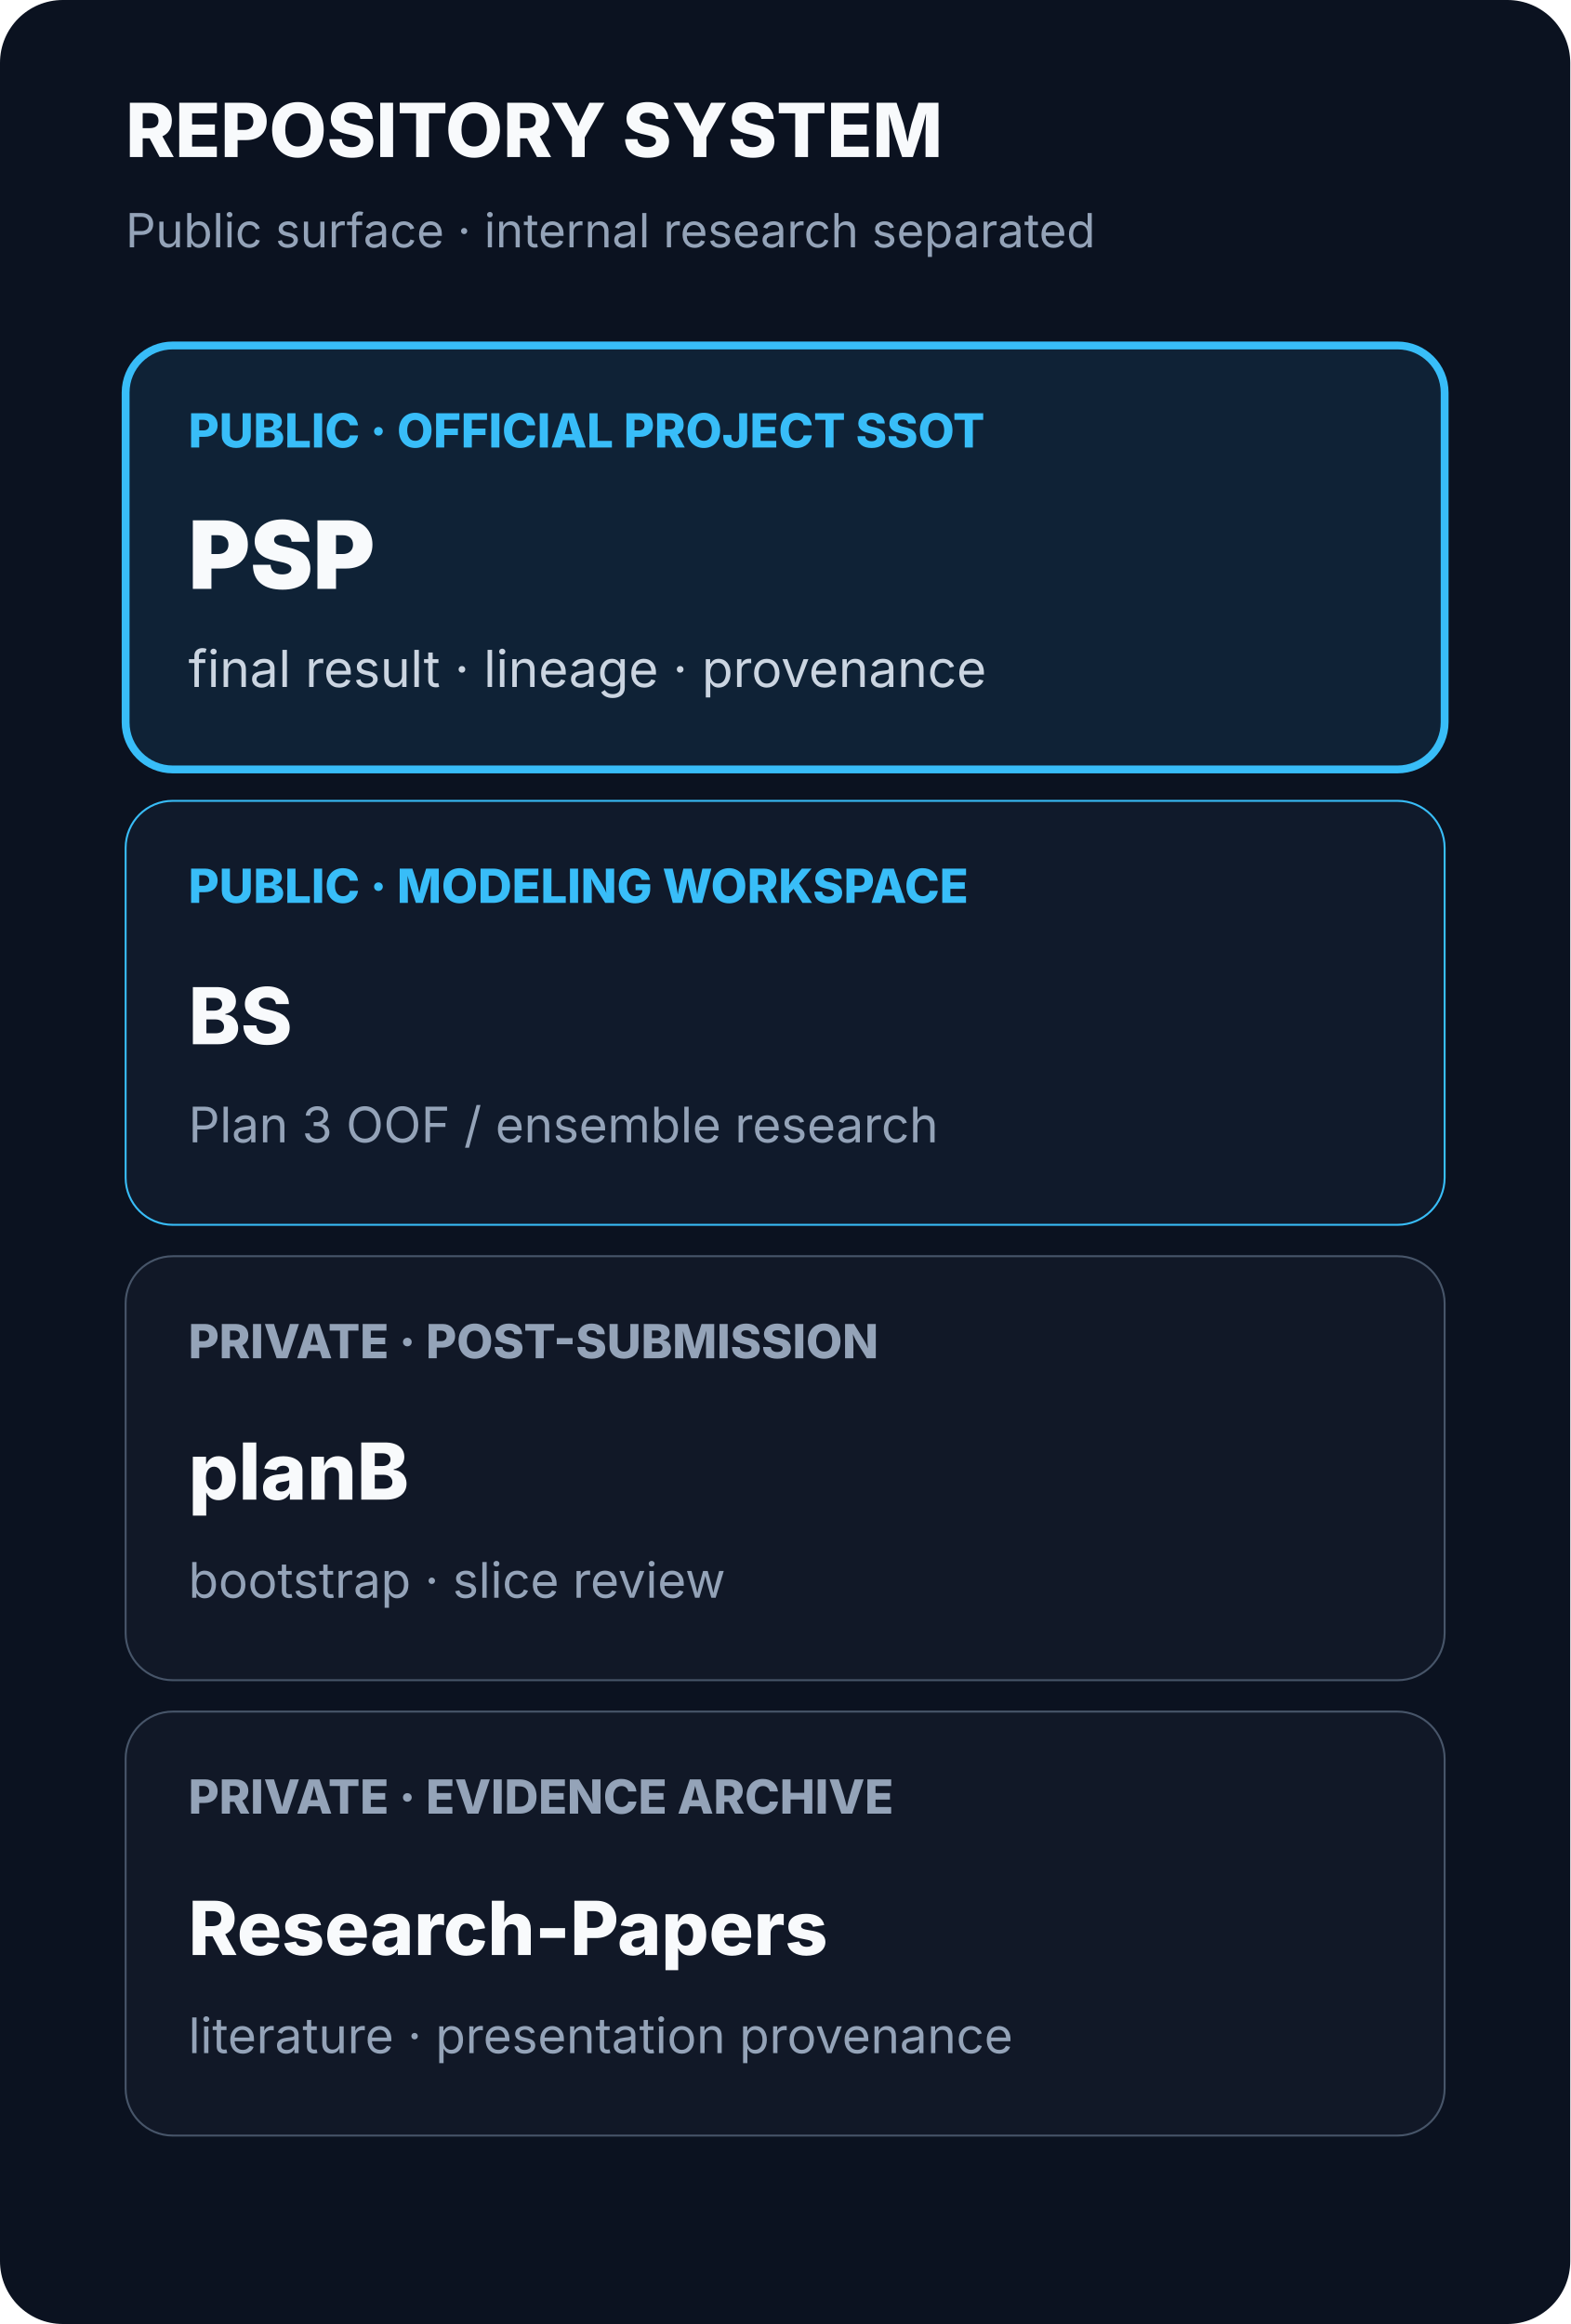
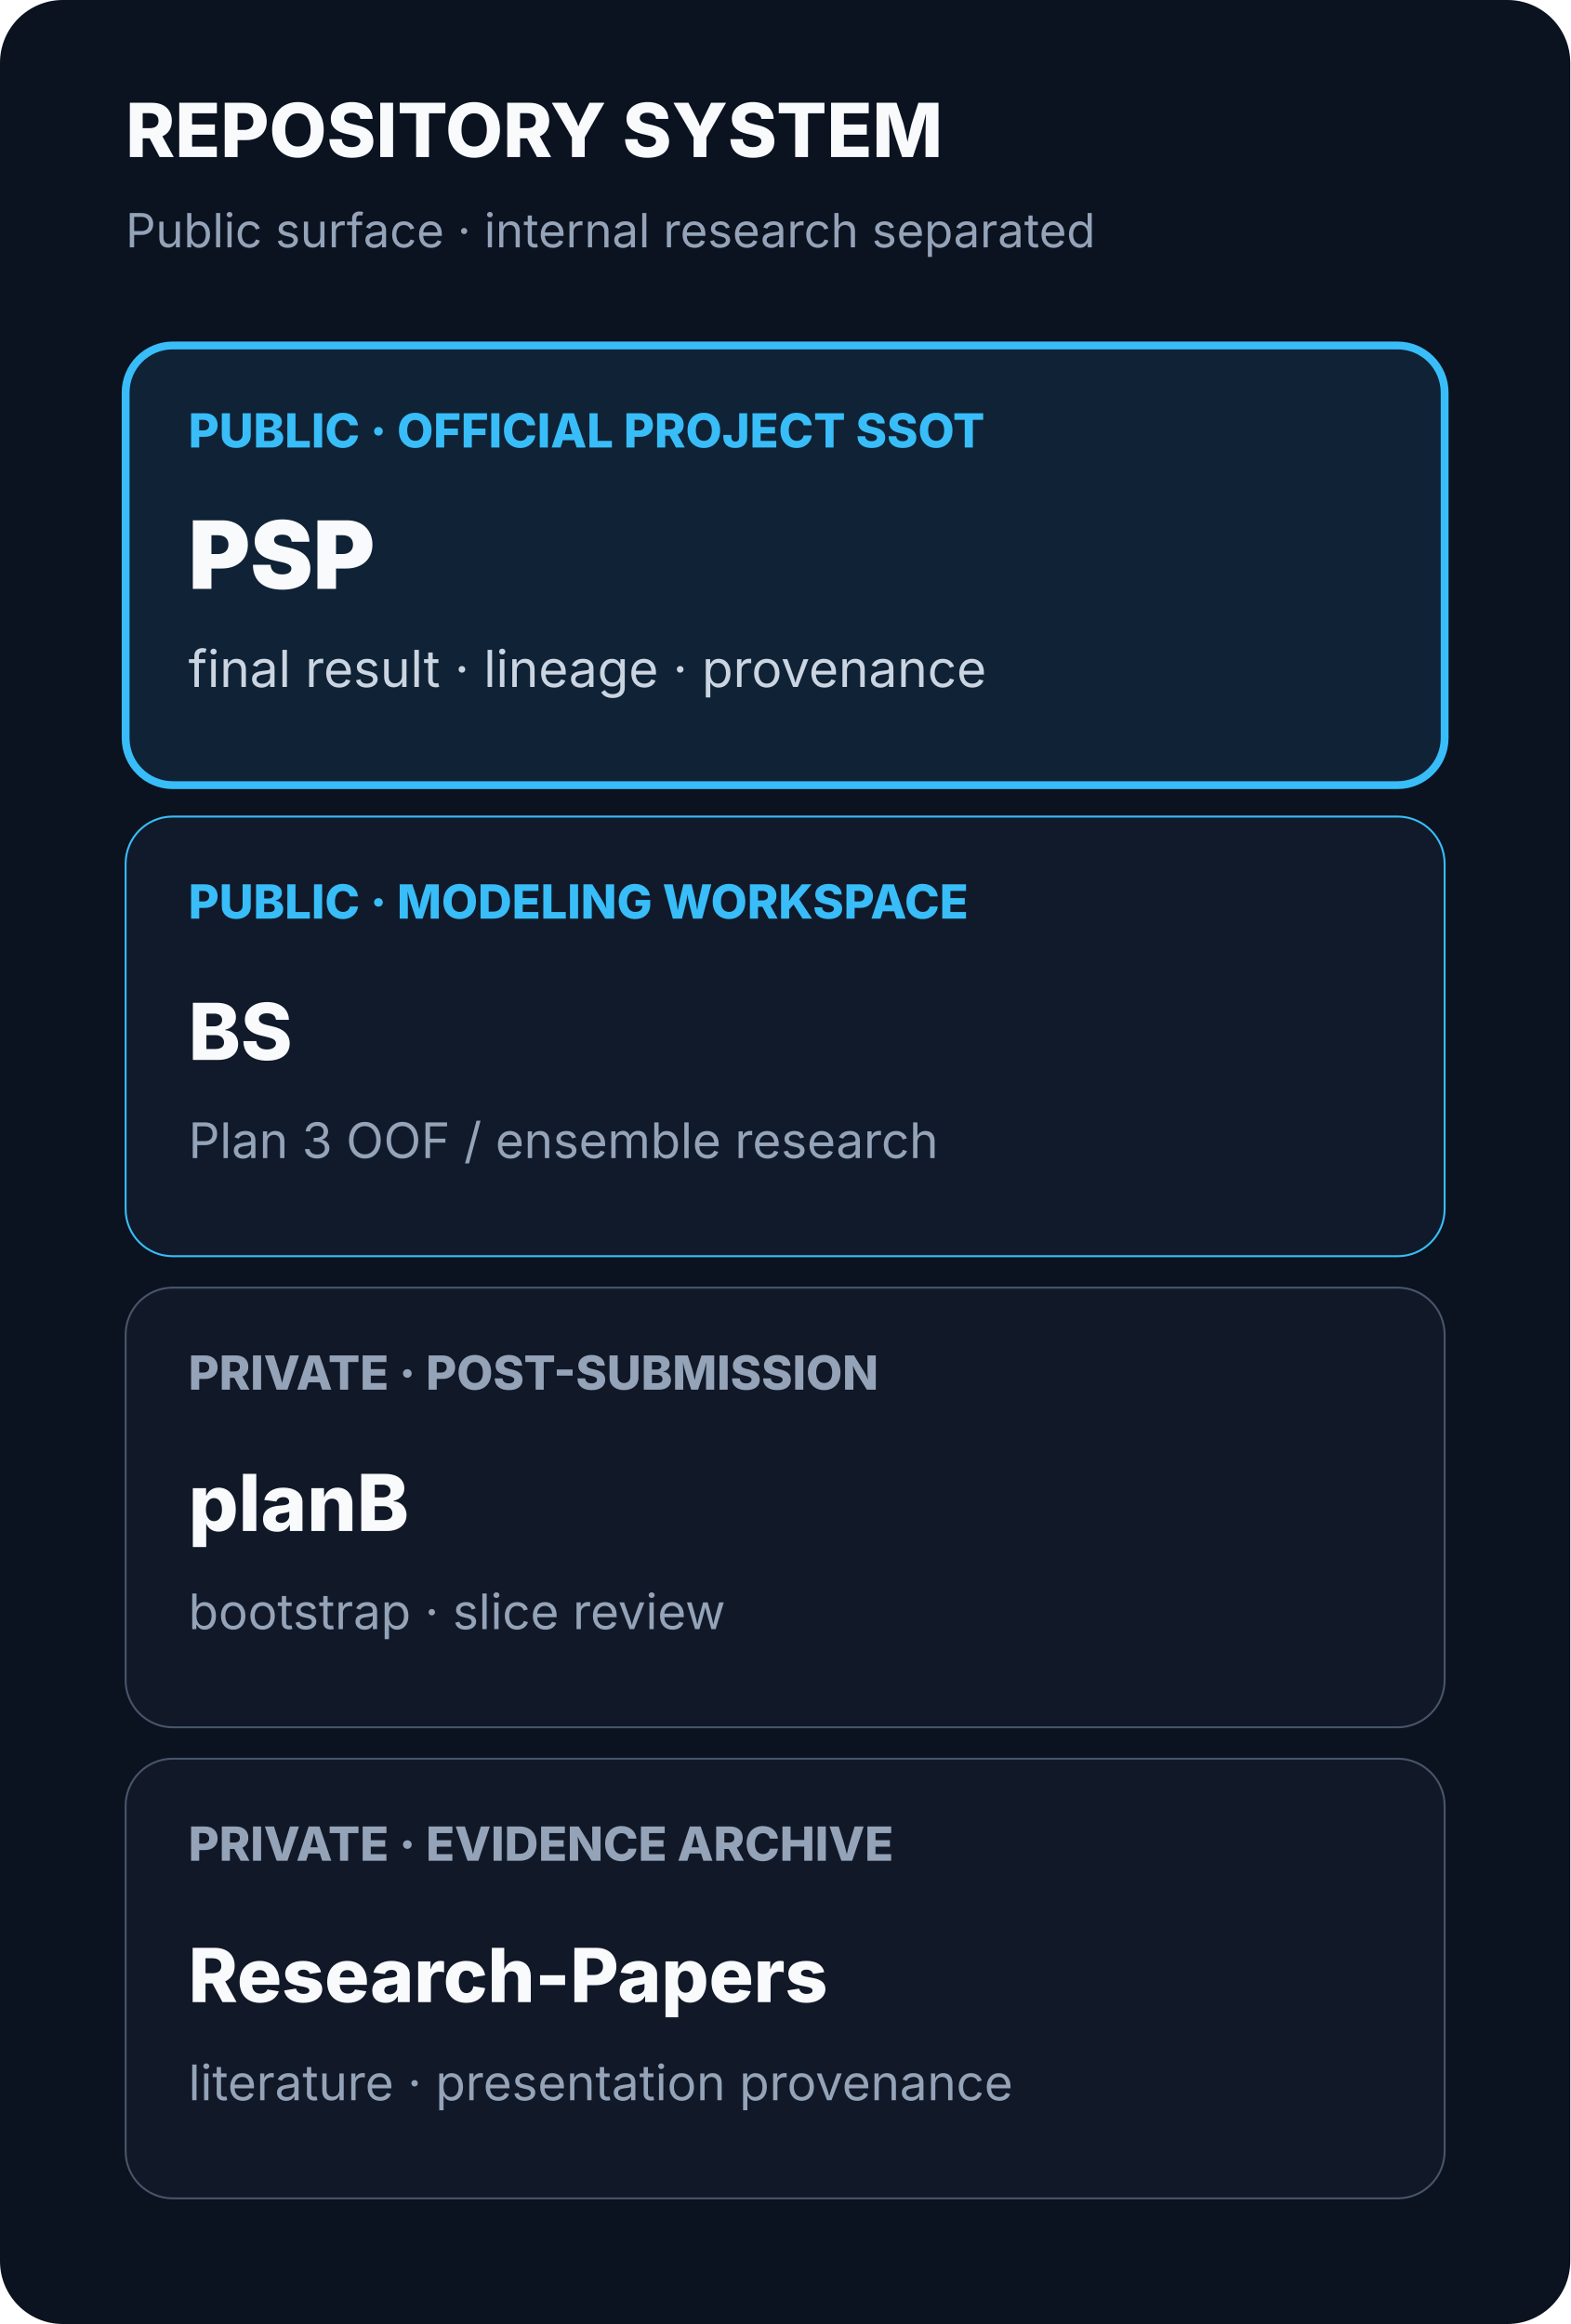
<svg xmlns="http://www.w3.org/2000/svg" width="800" height="1184" viewBox="0 0 800 1184" role="img" aria-labelledby="title desc">
  <rect width="800" height="1184" rx="32" fill="#0B1220" />
  <g font-family="system-ui, -apple-system, BlinkMacSystemFont, 'Segoe UI', sans-serif">
    <g data-title="true">
      <text x="64" y="80" fill="#F8FAFC" font-size="38" font-weight="830">
        <tspan>REPOSITORY SYSTEM</tspan>
      </text>
    </g>
    <text x="64" y="126" fill="#94A3B8" font-size="24">
      <tspan>Public surface · internal research separated</tspan>
    </text>
    <g data-card-set="stack" data-grid="16">
      <g data-card="psp">
-         <rect x="64" y="176" width="672" height="216" rx="24" fill="#0F2236" stroke="#38BDF8" stroke-width="4" />
+         <rect x="64" y="176" width="672" height="224" rx="24" fill="#0F2236" stroke="#38BDF8" stroke-width="4" />
        <text data-role="label" x="96" y="228" fill="#38BDF8" font-size="24" font-weight="820">
          <tspan>PUBLIC · OFFICIAL PROJECT SSOT</tspan>
        </text>
        <text data-role="primary" x="96" y="300" fill="#F8FAFC" font-size="48" font-weight="850">
          <tspan>PSP</tspan>
        </text>
        <text data-role="secondary" x="96" y="350" fill="#CBD5E1" font-size="26">
          <tspan>final result · lineage · provenance</tspan>
        </text>
      </g>
      <g data-card="bs">
-         <rect x="64" y="408" width="672" height="216" rx="24" fill="#101A2B" stroke="#38BDF8" />
-         <text data-role="label" x="96" y="460" fill="#38BDF8" font-size="24" font-weight="820">
+         <rect x="64" y="416" width="672" height="224" rx="24" fill="#101A2B" stroke="#38BDF8" />
+         <text data-role="label" x="96" y="468" fill="#38BDF8" font-size="24" font-weight="820">
          <tspan>PUBLIC · MODELING WORKSPACE</tspan>
        </text>
-         <text data-role="primary" x="96" y="532" fill="#F8FAFC" font-size="40" font-weight="830">
+         <text data-role="primary" x="96" y="540" fill="#F8FAFC" font-size="40" font-weight="830">
          <tspan>BS</tspan>
        </text>
-         <text data-role="secondary" x="96" y="582" fill="#94A3B8" font-size="25">
+         <text data-role="secondary" x="96" y="590" fill="#94A3B8" font-size="25">
          <tspan>Plan 3 OOF / ensemble research</tspan>
        </text>
      </g>
      <g data-card="planb">
-         <rect x="64" y="640" width="672" height="216" rx="24" fill="#111827" stroke="#475569" />
-         <text data-role="label" x="96" y="692" fill="#94A3B8" font-size="24" font-weight="820">
+         <rect x="64" y="656" width="672" height="224" rx="24" fill="#111827" stroke="#475569" />
+         <text data-role="label" x="96" y="708" fill="#94A3B8" font-size="24" font-weight="820">
          <tspan>PRIVATE · POST-SUBMISSION</tspan>
        </text>
-         <text data-role="primary" x="96" y="764" fill="#F8FAFC" font-size="40" font-weight="830">
+         <text data-role="primary" x="96" y="780" fill="#F8FAFC" font-size="40" font-weight="830">
          <tspan>planB</tspan>
        </text>
-         <text data-role="secondary" x="96" y="814" fill="#94A3B8" font-size="25">
+         <text data-role="secondary" x="96" y="830" fill="#94A3B8" font-size="25">
          <tspan>bootstrap · slice review</tspan>
        </text>
      </g>
      <g data-card="papers">
-         <rect x="64" y="872" width="672" height="216" rx="24" fill="#111827" stroke="#475569" />
-         <text data-role="label" x="96" y="924" fill="#94A3B8" font-size="24" font-weight="820">
+         <rect x="64" y="896" width="672" height="224" rx="24" fill="#111827" stroke="#475569" />
+         <text data-role="label" x="96" y="948" fill="#94A3B8" font-size="24" font-weight="820">
          <tspan>PRIVATE · EVIDENCE ARCHIVE</tspan>
        </text>
-         <text data-role="primary" x="96" y="996" fill="#F8FAFC" font-size="38" font-weight="830">
+         <text data-role="primary" x="96" y="1020" fill="#F8FAFC" font-size="38" font-weight="830">
          <tspan>Research-Papers</tspan>
        </text>
-         <text data-role="secondary" x="96" y="1046" fill="#94A3B8" font-size="25">
+         <text data-role="secondary" x="96" y="1070" fill="#94A3B8" font-size="25">
          <tspan>literature · presentation provenance</tspan>
        </text>
      </g>
    </g>
  </g>
</svg>
